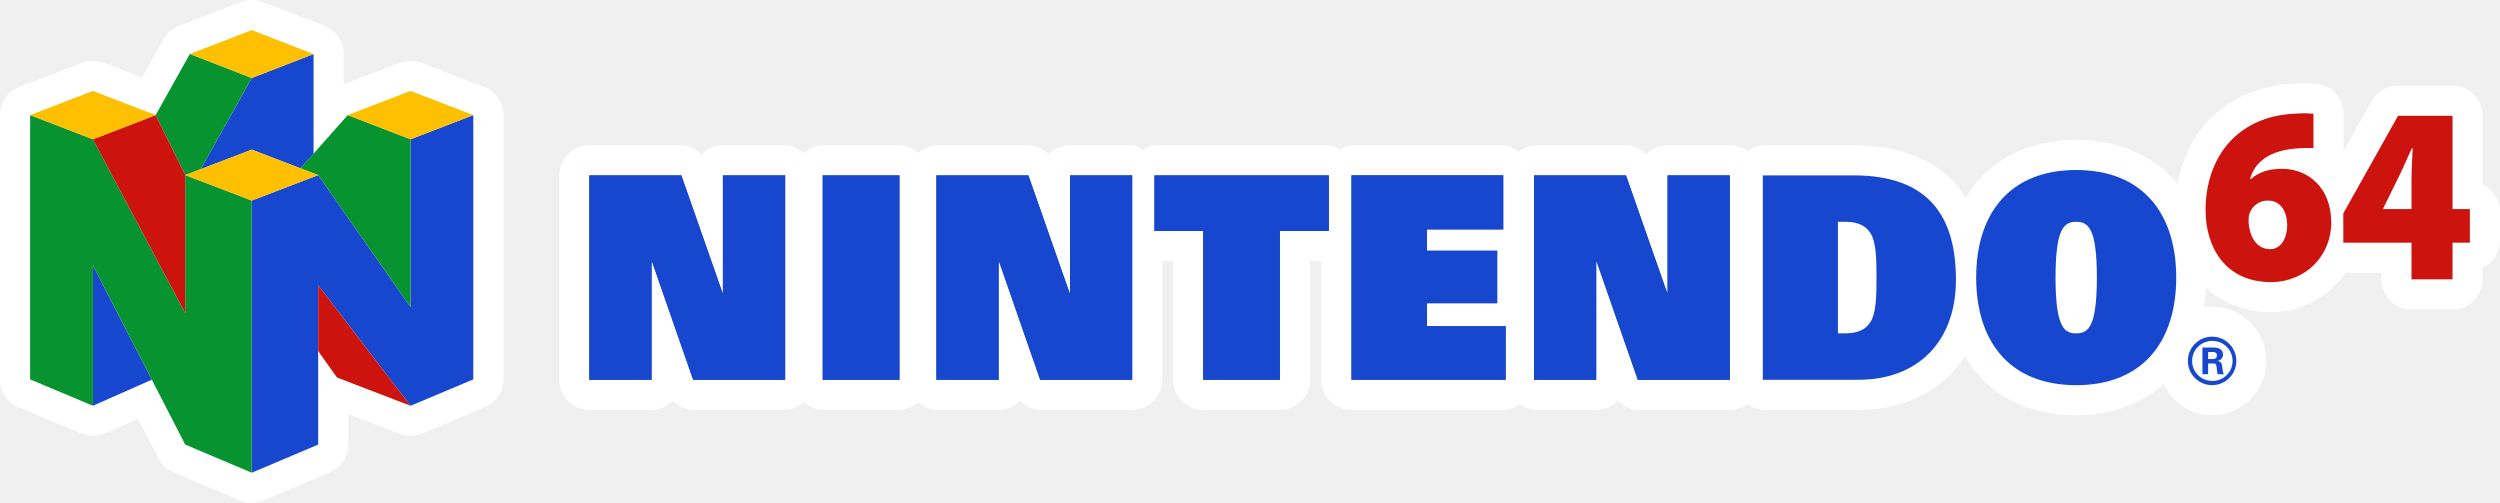
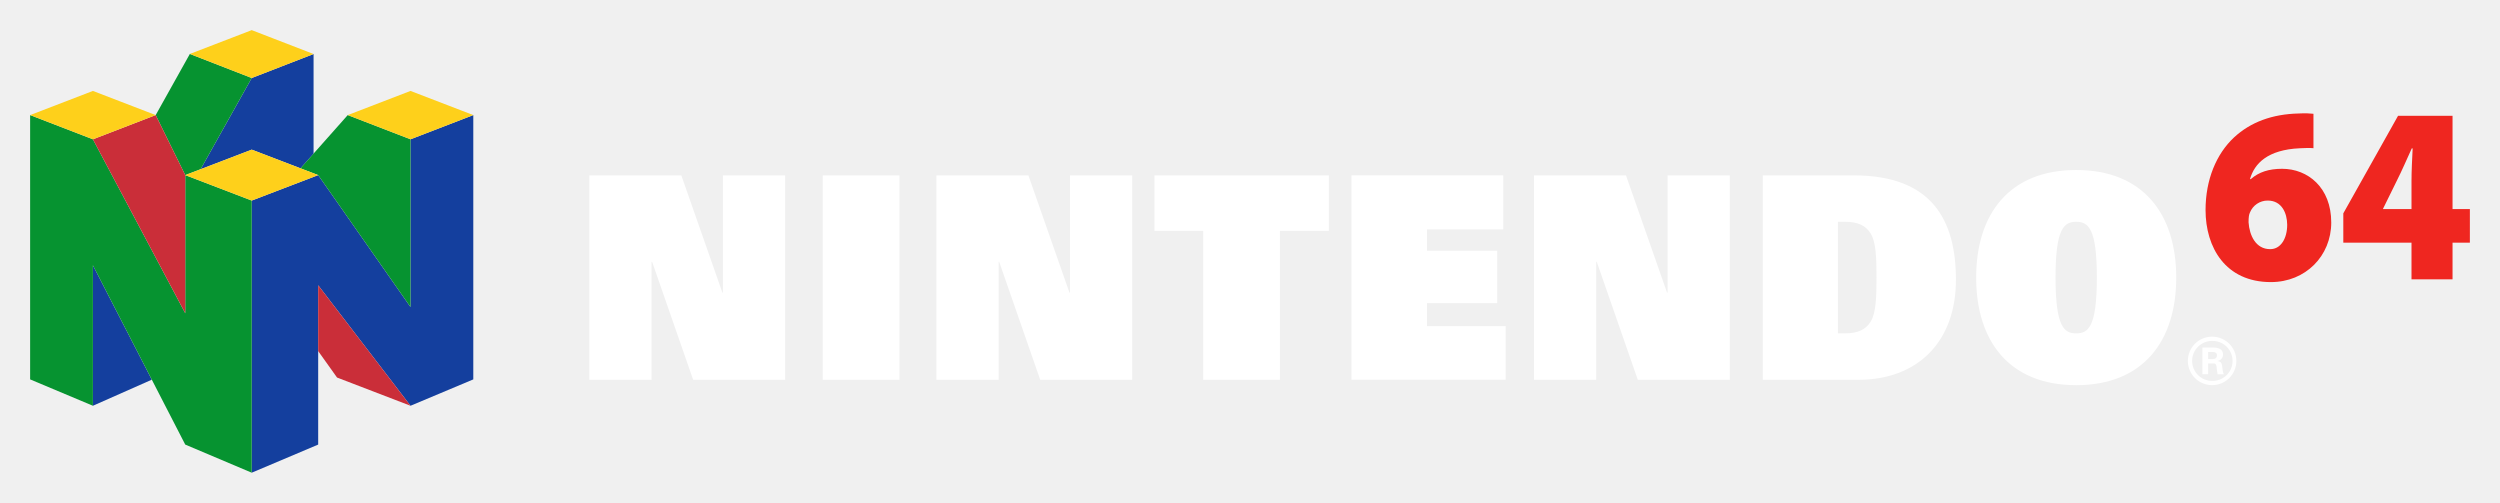
<svg xmlns="http://www.w3.org/2000/svg" width="580.93" height="116.842" xml:space="preserve" version="1.1" id="svg8">
  <defs id="defs8" />
-   <path id="path13" style="baseline-shift:baseline;display:inline;overflow:visible;vector-effect:none;fill:#ffffff;stroke-linecap:round;stroke-linejoin:round;paint-order:stroke fill markers;enable-background:accumulate;stop-color:#000000" d="M 58.494,2.5539764e-6 A 7.001,7.001 0 0 0 55.975,0.467 L 41.602,6.002 A 7.001,7.001 0 0 0 38.006,9.121 L 33.027,18.029 24.104,14.596 a 7.001,7.001 0 0 0 -5.027,0 L 4.486,20.209 A 7.001,7.001 0 0 0 0,26.742 v 61.418 a 7.001,7.001 0 0 0 4.289,6.453 l 14.59,6.127 a 7.001,7.001 0 0 0 5.545,-0.053 l 7.652,-3.389 4.746,9.213 a 7.001,7.001 0 0 0 3.494,3.242 l 15.445,6.535 a 7.001,7.001 0 0 0 5.455,0 l 15.447,-6.535 a 7.001,7.001 0 0 0 4.273,-6.447 v -7.072 l 11.943,4.588 a 7.001,7.001 0 0 0 5.221,-0.082 l 14.59,-6.127 a 7.001,7.001 0 0 0 4.289,-6.453 v -61.418 a 7.001,7.001 0 0 0 -4.486,-6.533 L 97.904,14.596 a 7.001,7.001 0 0 0 -5.027,0 L 79.865,19.602 V 12.553 A 7.001,7.001 0 0 0 75.387,6.023 l -14.375,-5.553 A 7.001,7.001 0 0 0 58.494,2.5539764e-6 Z M 536.533,19.363 c -0.736,-0.026 -1.629,-0.031 -2.617,0.02 -7.407,0.194 -14.354,2.605 -19.566,7.434 a 7.001,7.001 0 0 0 -0.033,0.029 c -4.368,4.097 -7.215,9.703 -8.307,16.014 -0.278,-0.35 -0.565,-0.694 -0.861,-1.031 -5.28,-6 -13.404,-9.322 -22.697,-9.322 -9.295,0 -17.421,3.322 -22.701,9.322 -1.164,1.323 -2.125,2.782 -3.004,4.289 -0.646,-1.036 -1.227,-2.102 -2.043,-3.057 -5.213,-6.095 -13.621,-9.309 -23.949,-9.309 h -21.123 a 7.001,7.001 0 0 0 -3.533,1.365 7.001,7.001 0 0 0 -4.141,-1.365 h -14.459 a 7.001,7.001 0 0 0 -4.982,2.131 7.001,7.001 0 0 0 -4.684,-2.131 h -21.375 a 7.001,7.001 0 0 0 -3.557,1.475 7.001,7.001 0 0 0 -3.59,-1.488 h -35.26 a 7.001,7.001 0 0 0 -2.65,1.098 7.001,7.001 0 0 0 -2.615,-1.084 h -40.523 a 7.001,7.001 0 0 0 -0.908,0.24 7.001,7.001 0 0 0 -0.867,0.359 7.001,7.001 0 0 0 -0.811,0.473 7.001,7.001 0 0 0 -2.586,-1.072 h -14.453 a 7.001,7.001 0 0 0 -4.984,2.133 7.001,7.001 0 0 0 -4.684,-2.133 H 217.596 a 7.001,7.001 0 0 0 -0.939,0.115 7.001,7.001 0 0 0 -2.607,1.08 7.001,7.001 0 0 0 -0.746,0.584 7.001,7.001 0 0 0 -4.293,-1.779 h -17.83 a 7.001,7.001 0 0 0 -0.957,0.113 7.001,7.001 0 0 0 -2.654,1.098 7.001,7.001 0 0 0 -0.756,0.598 7.001,7.001 0 0 0 -4.365,-1.809 h -14.463 a 7.001,7.001 0 0 0 -4.98,2.129 7.001,7.001 0 0 0 -4.682,-2.129 h -21.375 a 7.001,7.001 0 0 0 -7,7 v 47.5 a 7.001,7.001 0 0 0 7,7 h 14.455 a 7.001,7.001 0 0 0 4.984,-2.131 7.001,7.001 0 0 0 3.812,2.031 7.001,7.001 0 0 0 0.871,0.1 h 21.377 a 7.001,7.001 0 0 0 4.365,-1.809 7.001,7.001 0 0 0 0.756,0.598 7.001,7.001 0 0 0 3.611,1.211 h 17.83 a 7.001,7.001 0 0 0 4.293,-1.779 7.001,7.001 0 0 0 0.746,0.584 7.001,7.001 0 0 0 3.547,1.195 h 14.461 a 7.001,7.001 0 0 0 4.979,-2.123 7.001,7.001 0 0 0 3.809,2.025 7.001,7.001 0 0 0 0.871,0.098 h 21.375 a 7.001,7.001 0 0 0 7,-7 V 60.654 h 2.502 v 27.598 a 7.001,7.001 0 0 0 7,7 h 17.824 a 7.001,7.001 0 0 0 7,-7 V 60.654 h 2.635 v 27.582 a 7.001,7.001 0 0 0 7,7 H 349.875 a 7.001,7.001 0 0 0 3.271,-1.355 7.001,7.001 0 0 0 2.424,1.193 7.001,7.001 0 0 0 0.887,0.178 h 14.457 a 7.001,7.001 0 0 0 4.982,-2.129 7.001,7.001 0 0 0 3.811,2.029 7.001,7.001 0 0 0 0.871,0.1 h 21.379 a 7.001,7.001 0 0 0 4.135,-1.352 7.001,7.001 0 0 0 3.539,1.354 h 22.188 c 8.416,0 16.136,-2.843 21.525,-8.33 1.249,-1.272 2.325,-2.694 3.291,-4.195 0.901,1.57 1.91,3.077 3.117,4.449 5.28,6.002 13.405,9.326 22.699,9.326 8.057,0 15.114,-2.628 20.322,-7.205 2.07,4.2 6.322,7.199 11.258,7.199 6.895,0 12.635,-5.74 12.635,-12.635 a 7.001,7.001 0 0 0 0,-0.006 c -0.006,-6.895 -5.748,-12.629 -12.643,-12.627 a 7.001,7.001 0 0 0 -0.002,0 c -0.648,3.45e-4 -1.273,0.099 -1.896,0.197 0.236,-1.486 0.41,-2.996 0.5,-4.531 3.77,3.473 9.123,5.654 15.07,5.654 7.18,0 13.545,-3.665 17.342,-9.164 h 8.328 v 1.523 a 7.001,7.001 0 0 0 7,7 h 9.537 a 7.001,7.001 0 0 0 7,-7 V 62.154 a 7.001,7.001 0 0 0 4.027,-5.768 V 48.578 A 7.001,7.001 0 0 0 576.902,42.811 V 26.904 a 7.001,7.001 0 0 0 -7,-7 h -12.66 a 7.001,7.001 0 0 0 -6.105,3.574 L 544.25,35.752 a 7.001,7.001 0 0 0 0.332,-1.316 v -7.996 a 7.001,7.001 0 0 0 -6.369,-6.971 c -0.364,-0.033 -0.944,-0.079 -1.68,-0.105 z m -22.523,52.855 c -0.025,0.004 -0.048,0.017 -0.074,0.018 -0.026,4.55e-4 -0.049,-0.012 -0.074,-0.016 z m -0.088,23.277 c 0.004,-3.92e-4 0.008,-6.4e-5 0.012,0 0.026,2.24e-4 0.049,0.014 0.074,0.018 l -0.146,-0.002 c 0.021,-0.003 0.039,-0.013 0.06,-0.016 z" />
+   <path id="path13" style="baseline-shift:baseline;display:none;overflow:visible;vector-effect:none;fill:#000080;stroke-linecap:round;stroke-linejoin:round;paint-order:stroke fill markers;enable-background:accumulate;stop-color:#000000" d="M 58.494,2.5539764e-6 A 7.001,7.001 0 0 0 55.975,0.467 L 41.602,6.002 A 7.001,7.001 0 0 0 38.006,9.121 L 33.027,18.029 24.104,14.596 a 7.001,7.001 0 0 0 -5.027,0 L 4.486,20.209 A 7.001,7.001 0 0 0 0,26.742 v 61.418 a 7.001,7.001 0 0 0 4.289,6.453 l 14.59,6.127 a 7.001,7.001 0 0 0 5.545,-0.053 l 7.652,-3.389 4.746,9.213 a 7.001,7.001 0 0 0 3.494,3.242 l 15.445,6.535 a 7.001,7.001 0 0 0 5.455,0 l 15.447,-6.535 a 7.001,7.001 0 0 0 4.273,-6.447 v -7.072 l 11.943,4.588 a 7.001,7.001 0 0 0 5.221,-0.082 l 14.59,-6.127 a 7.001,7.001 0 0 0 4.289,-6.453 v -61.418 a 7.001,7.001 0 0 0 -4.486,-6.533 L 97.904,14.596 a 7.001,7.001 0 0 0 -5.027,0 L 79.865,19.602 V 12.553 A 7.001,7.001 0 0 0 75.387,6.023 l -14.375,-5.553 A 7.001,7.001 0 0 0 58.494,2.5539764e-6 Z M 536.533,19.363 c -0.736,-0.026 -1.629,-0.031 -2.617,0.02 -7.407,0.194 -14.354,2.605 -19.566,7.434 a 7.001,7.001 0 0 0 -0.033,0.029 c -4.368,4.097 -7.215,9.703 -8.307,16.014 -0.278,-0.35 -0.565,-0.694 -0.861,-1.031 -5.28,-6 -13.404,-9.322 -22.697,-9.322 -9.295,0 -17.421,3.322 -22.701,9.322 -1.164,1.323 -2.125,2.782 -3.004,4.289 -0.646,-1.036 -1.227,-2.102 -2.043,-3.057 -5.213,-6.095 -13.621,-9.309 -23.949,-9.309 h -21.123 a 7.001,7.001 0 0 0 -3.533,1.365 7.001,7.001 0 0 0 -4.141,-1.365 h -14.459 a 7.001,7.001 0 0 0 -4.982,2.131 7.001,7.001 0 0 0 -4.684,-2.131 h -21.375 a 7.001,7.001 0 0 0 -3.557,1.475 7.001,7.001 0 0 0 -3.59,-1.488 h -35.26 a 7.001,7.001 0 0 0 -2.65,1.098 7.001,7.001 0 0 0 -2.615,-1.084 h -40.523 a 7.001,7.001 0 0 0 -0.908,0.24 7.001,7.001 0 0 0 -0.867,0.359 7.001,7.001 0 0 0 -0.811,0.473 7.001,7.001 0 0 0 -2.586,-1.072 h -14.453 a 7.001,7.001 0 0 0 -4.984,2.133 7.001,7.001 0 0 0 -4.684,-2.133 H 217.596 a 7.001,7.001 0 0 0 -0.939,0.115 7.001,7.001 0 0 0 -2.607,1.08 7.001,7.001 0 0 0 -0.746,0.584 7.001,7.001 0 0 0 -4.293,-1.779 h -17.83 a 7.001,7.001 0 0 0 -0.957,0.113 7.001,7.001 0 0 0 -2.654,1.098 7.001,7.001 0 0 0 -0.756,0.598 7.001,7.001 0 0 0 -4.365,-1.809 h -14.463 a 7.001,7.001 0 0 0 -4.98,2.129 7.001,7.001 0 0 0 -4.682,-2.129 h -21.375 a 7.001,7.001 0 0 0 -7,7 v 47.5 a 7.001,7.001 0 0 0 7,7 h 14.455 a 7.001,7.001 0 0 0 4.984,-2.131 7.001,7.001 0 0 0 3.812,2.031 7.001,7.001 0 0 0 0.871,0.1 h 21.377 a 7.001,7.001 0 0 0 4.365,-1.809 7.001,7.001 0 0 0 0.756,0.598 7.001,7.001 0 0 0 3.611,1.211 h 17.83 a 7.001,7.001 0 0 0 4.293,-1.779 7.001,7.001 0 0 0 0.746,0.584 7.001,7.001 0 0 0 3.547,1.195 h 14.461 a 7.001,7.001 0 0 0 4.979,-2.123 7.001,7.001 0 0 0 3.809,2.025 7.001,7.001 0 0 0 0.871,0.098 h 21.375 a 7.001,7.001 0 0 0 7,-7 V 60.654 h 2.502 v 27.598 a 7.001,7.001 0 0 0 7,7 h 17.824 a 7.001,7.001 0 0 0 7,-7 V 60.654 h 2.635 v 27.582 a 7.001,7.001 0 0 0 7,7 H 349.875 a 7.001,7.001 0 0 0 3.271,-1.355 7.001,7.001 0 0 0 2.424,1.193 7.001,7.001 0 0 0 0.887,0.178 h 14.457 a 7.001,7.001 0 0 0 4.982,-2.129 7.001,7.001 0 0 0 3.811,2.029 7.001,7.001 0 0 0 0.871,0.1 h 21.379 a 7.001,7.001 0 0 0 4.135,-1.352 7.001,7.001 0 0 0 3.539,1.354 h 22.188 c 8.416,0 16.136,-2.843 21.525,-8.33 1.249,-1.272 2.325,-2.694 3.291,-4.195 0.901,1.57 1.91,3.077 3.117,4.449 5.28,6.002 13.405,9.326 22.699,9.326 8.057,0 15.114,-2.628 20.322,-7.205 2.07,4.2 6.322,7.199 11.258,7.199 6.895,0 12.635,-5.74 12.635,-12.635 a 7.001,7.001 0 0 0 0,-0.006 c -0.006,-6.895 -5.748,-12.629 -12.643,-12.627 a 7.001,7.001 0 0 0 -0.002,0 c -0.648,3.45e-4 -1.273,0.099 -1.896,0.197 0.236,-1.486 0.41,-2.996 0.5,-4.531 3.77,3.473 9.123,5.654 15.07,5.654 7.18,0 13.545,-3.665 17.342,-9.164 h 8.328 v 1.523 a 7.001,7.001 0 0 0 7,7 h 9.537 a 7.001,7.001 0 0 0 7,-7 V 62.154 a 7.001,7.001 0 0 0 4.027,-5.768 V 48.578 A 7.001,7.001 0 0 0 576.902,42.811 V 26.904 a 7.001,7.001 0 0 0 -7,-7 h -12.66 a 7.001,7.001 0 0 0 -6.105,3.574 L 544.25,35.752 a 7.001,7.001 0 0 0 0.332,-1.316 v -7.996 a 7.001,7.001 0 0 0 -6.369,-6.971 c -0.364,-0.033 -0.944,-0.079 -1.68,-0.105 z m -22.523,52.855 c -0.025,0.004 -0.048,0.017 -0.074,0.018 -0.026,4.55e-4 -0.049,-0.012 -0.074,-0.016 z m -0.088,23.277 c 0.004,-3.92e-4 0.008,-6.4e-5 0.012,0 0.026,2.24e-4 0.049,0.014 0.074,0.018 l -0.146,-0.002 c 0.021,-0.003 0.039,-0.013 0.06,-0.016 z" />
  <g id="g8" style="display:inline" transform="translate(7,7.000003)">
-     <path fill="#1747ce" d="m 51.491,11.127 -11.878,21.197 11.878,-4.552 11.338,4.341 3.036,-3.406 V 5.553 Z M 88.391,87.288 66.938,59.29 v 37.017 l -15.447,6.535 V 39.606 L 66.938,33.69 88.391,64.354 V 25.369 l 14.589,-5.627 v 61.419 z m -73.802,0 13.688,-6.061 -13.688,-26.575 z" id="path1" />
-     <path fill="#069330" d="M 29.178,19.742 36.044,33.689 39.613,32.324 51.491,11.127 37.117,5.535 Z M 62.829,32.113 73.807,19.742 88.391,25.369 V 64.354 L 66.938,33.69 Z" id="path2" />
-     <path fill="#069330" d="M 14.589,25.369 0,19.742 v 61.419 l 14.589,6.127 V 54.652 l 21.455,41.655 15.447,6.535 V 39.606 L 36.044,33.689 v 32.103 z" id="path3" />
-     <path fill="#cc130e" d="M 36.044,33.689 V 65.792 L 14.589,25.369 29.178,19.742 Z M 88.391,87.288 66.938,59.29 v 15.296 l 4.383,6.144 z" id="path4" />
-     <path fill="#ffc001" d="M 66.938,33.689 51.491,39.606 36.044,33.689 51.491,27.772 Z m 6.864,-13.947 14.589,-5.613 14.589,5.613 -14.589,5.627 z M 0,19.742 14.589,14.129 29.178,19.742 14.589,25.369 Z M 65.865,5.553 51.491,0 37.117,5.535 51.491,11.127 Z" id="path5" />
+     <path fill="#1747ce" d="m 51.491,11.127 -11.878,21.197 11.878,-4.552 11.338,4.341 3.036,-3.406 V 5.553 Z M 88.391,87.288 66.938,59.29 v 37.017 l -15.447,6.535 V 39.606 L 66.938,33.69 88.391,64.354 V 25.369 l 14.589,-5.627 v 61.419 z m -73.802,0 13.688,-6.061 -13.688,-26.575 z" id="path1" style="display:inline;fill:#143f9e;fill-opacity:1" />
+     <path id="path2" style="display:inline;fill:#069330;fill-opacity:1" d="M 37.117 5.535 L 29.178 19.742 L 36.045 33.689 L 39.613 32.324 L 51.49 11.127 L 37.117 5.535 z M 36.045 33.689 L 36.045 65.793 L 14.59 25.369 L 0 19.742 L 0 81.16 L 14.59 87.287 L 14.59 54.652 L 36.045 96.307 L 51.49 102.842 L 51.49 39.605 L 36.045 33.689 z M 73.807 19.742 L 62.828 32.113 L 66.938 33.689 L 88.391 64.354 L 88.391 25.369 L 73.807 19.742 z " />
+     <path fill="#cc130e" d="M 36.044,33.689 V 65.792 L 14.589,25.369 29.178,19.742 Z M 88.391,87.288 66.938,59.29 v 15.296 l 4.383,6.144 z" id="path4" style="display:inline;fill:#ca2e39;fill-opacity:1" />
+     <path fill="#ffc001" d="M 66.938,33.689 51.491,39.606 36.044,33.689 51.491,27.772 Z m 6.864,-13.947 14.589,-5.613 14.589,5.613 -14.589,5.627 z M 0,19.742 14.589,14.129 29.178,19.742 14.589,25.369 Z M 65.865,5.553 51.491,0 37.117,5.535 51.491,11.127 Z" id="path5" style="display:inline;fill:#fed01b;fill-opacity:1" />
  </g>
-   <path style="baseline-shift:baseline;display:inline;overflow:visible;vector-effect:none;fill:#1747ce;stroke-linecap:round;stroke-linejoin:round;paint-order:stroke fill markers;enable-background:accumulate;stop-color:#000000" d="m 161.07,88.252 h 21.377 v -47.5 h -14.463 v 27.237 h -0.125 l -9.536,-27.237 h -21.375 v 47.5 h 14.455 v -27.418 h 0.13 z m 80.644,0 h 21.375 v -47.5 h -14.453 v 27.237 h -0.131 l -9.537,-27.237 h -21.373 v 47.5 h 14.461 v -27.418 h 0.125 z m 138.864,0 h 21.379 v -47.5 h -14.459 v 27.237 h -0.129 l -9.536,-27.237 h -21.376 v 47.5 h 14.457 v -27.418 h 0.127 z m -189.399,-47.5 h 17.83 v 47.5 h -17.83 z m 88.412,12.903 h -11.33 v -12.903 h 40.524 v 12.903 h -11.369 v 34.597 h -17.825 z m 34.459,-12.916 h 35.26 v 12.564 h -17.713 v 4.967 h 16.309 v 12.178 h -16.309 v 5.329 h 18.278 v 12.459 H 314.05 Z m 95.58,0.013 h 21.123 c 18.016,0 23.75,10.197 23.75,24.275 0,14.343 -8.848,23.226 -22.684,23.226 H 409.63 Z m 17.453,36.707 h 1.738 c 2.867,0 4.789,-0.879 5.912,-2.787 1.184,-1.975 1.316,-5.572 1.316,-10.172 0,-4.604 -0.135,-8.194 -1.316,-10.172 -1.123,-1.91 -3.045,-2.789 -5.912,-2.789 h -1.738 z m 55.368,-37.953 c 15.521,0 23.244,10.193 23.244,24.995 0,14.806 -7.725,25.002 -23.244,25.002 -15.523,0 -23.246,-10.196 -23.246,-25.002 0,-14.802 7.72,-24.995 23.246,-24.995 z m 0,37.959 c 2.738,0 4.801,-1.346 4.801,-12.965 0,-11.357 -1.939,-12.961 -4.801,-12.961 -2.865,0 -4.801,1.604 -4.801,12.961 0,11.62 2.058,12.965 4.801,12.965 z m 31.574,0.765 a 5.632,5.632 0 0 0 -5.629,5.634 5.635,5.635 0 1 0 11.27,0 5.639,5.639 0 0 0 -5.641,-5.634 z m 0,10.284 a 4.64,4.64 0 0 1 -4.637,-4.649 4.638,4.638 0 0 1 4.637,-4.646 4.649,4.649 0 1 1 0,9.295 z" id="path20" />
-   <path style="baseline-shift:baseline;display:inline;overflow:visible;vector-effect:none;fill:#1747ce;stroke-linecap:round;stroke-linejoin:round;paint-order:stroke fill markers;enable-background:accumulate;stop-color:#000000" d="m 513.109,86.961 h -1.328 v -6.199 h 2.635 c 1.068,0.019 2.154,0.357 2.154,1.615 0,0.803 -0.52,1.342 -1.287,1.504 v 0.014 c 1.021,0.119 1.021,0.74 1.135,1.603 0.059,0.392 0.105,1.123 0.359,1.465 h -1.469 a 17.57,17.57 0 0 1 -0.232,-1.662 c -0.035,-0.344 -0.117,-0.817 -0.559,-0.836 h -1.408 z m 0,-3.527 h 1.119 c 0.582,-0.008 0.928,-0.305 0.928,-0.85 0,-0.547 -0.346,-0.781 -0.928,-0.789 h -1.119 z m -352.039,4.818 h 21.377 v -47.5 h -14.463 v 27.237 h -0.125 l -9.536,-27.237 h -21.375 v 47.5 h 14.455 v -27.418 h 0.13 z m 80.644,0 h 21.375 v -47.5 h -14.453 v 27.237 h -0.131 l -9.537,-27.237 h -21.373 v 47.5 h 14.461 v -27.418 h 0.125 z m 138.864,0 h 21.379 v -47.5 h -14.459 v 27.237 h -0.129 l -9.536,-27.237 h -21.376 v 47.5 h 14.457 v -27.418 h 0.127 z m -189.399,-47.5 h 17.83 v 47.5 h -17.83 z m 88.412,12.903 h -11.33 v -12.903 h 40.524 v 12.903 h -11.369 v 34.597 h -17.825 z m 34.459,-12.916 h 35.26 v 12.564 h -17.713 v 4.967 h 16.309 v 12.178 h -16.309 v 5.329 h 18.278 v 12.459 H 314.05 Z" id="path18" />
-   <path style="baseline-shift:baseline;display:inline;overflow:visible;vector-effect:none;fill:#cc130e;stroke-linecap:round;stroke-linejoin:round;paint-order:stroke fill markers;enable-background:accumulate;stop-color:#000000" d="m 537.583,34.436 c -0.949,-0.083 -1.871,-0.044 -3.158,0.014 -7.521,0.348 -10.563,3.553 -11.594,7.174 h 0.182 c 1.873,-1.637 4.188,-2.401 7.289,-2.401 5.965,0 11.414,4.338 11.414,12.476 0,7.787 -5.986,13.852 -14.02,13.852 -10.584,0 -15.188,-8.083 -15.188,-16.75 0,-7.041 2.498,-13.004 6.598,-16.85 3.902,-3.615 8.934,-5.441 15.092,-5.582 1.631,-0.094 2.6,0 3.385,0.071 z m -10.021,23.456 c 2.439,0 3.918,-2.491 3.918,-5.673 -0.02,-2.686 -1.25,-5.613 -4.52,-5.613 a 4.427,4.427 0 0 0 -4.143,2.795 c -0.229,0.469 -0.314,1.137 -0.314,2.27 0.209,3.035 1.672,6.222 4.998,6.222 z m 32.803,7.019 v -8.524 h -15.846 v -6.811 l 12.723,-22.671 h 12.66 v 21.673 h 4.027 v 7.809 h -4.027 v 8.524 z m 0,-16.333 v -6.531 c 0,-2.414 0.145,-4.922 0.268,-7.565 h -0.207 c -1.178,2.565 -2.203,5.007 -3.543,7.657 l -3.113,6.326 -0.033,0.115 z" id="path16" />
+   <path id="path23" style="baseline-shift:baseline;display:inline;overflow:visible;vector-effect:none;fill:#ffffff;stroke-linecap:round;stroke-linejoin:round;paint-order:stroke fill markers;enable-background:accumulate;stop-color:#000000;fill-opacity:1" d="M 482.451 39.506 C 466.925 39.506 459.205 49.7 459.205 64.502 C 459.205 79.308 466.928 89.504 482.451 89.504 C 497.97 89.504 505.695 79.308 505.695 64.502 C 505.695 49.7 497.972 39.506 482.451 39.506 z M 314.051 40.738 L 314.051 88.236 L 349.875 88.236 L 349.875 75.777 L 331.598 75.777 L 331.598 70.447 L 347.906 70.447 L 347.906 58.27 L 331.598 58.27 L 331.598 53.303 L 349.311 53.303 L 349.311 40.738 L 314.051 40.738 z M 136.947 40.752 L 136.947 88.252 L 151.402 88.252 L 151.402 60.834 L 151.533 60.834 L 161.07 88.252 L 182.447 88.252 L 182.447 40.752 L 167.984 40.752 L 167.984 67.988 L 167.859 67.988 L 158.322 40.752 L 136.947 40.752 z M 191.18 40.752 L 191.18 88.252 L 209.01 88.252 L 209.01 40.752 L 191.18 40.752 z M 217.596 40.752 L 217.596 88.252 L 232.057 88.252 L 232.057 60.834 L 232.182 60.834 L 241.715 88.252 L 263.09 88.252 L 263.09 40.752 L 248.637 40.752 L 248.637 67.988 L 248.506 67.988 L 238.969 40.752 L 217.596 40.752 z M 268.262 40.752 L 268.262 53.654 L 279.592 53.654 L 279.592 88.252 L 297.416 88.252 L 297.416 53.654 L 308.785 53.654 L 308.785 40.752 L 268.262 40.752 z M 356.457 40.752 L 356.457 88.252 L 370.914 88.252 L 370.914 60.834 L 371.041 60.834 L 380.578 88.252 L 401.957 88.252 L 401.957 40.752 L 387.498 40.752 L 387.498 67.988 L 387.369 67.988 L 377.832 40.752 L 356.457 40.752 z M 409.631 40.752 L 409.631 88.254 L 431.818 88.254 C 445.654 88.254 454.504 79.37 454.504 65.027 C 454.504 50.949 448.77 40.752 430.754 40.752 L 409.631 40.752 z M 427.082 51.539 L 428.82 51.539 C 431.687 51.539 433.609 52.418 434.732 54.328 C 435.913 56.306 436.049 59.896 436.049 64.5 C 436.049 69.1 435.916 72.697 434.732 74.672 C 433.609 76.58 431.687 77.459 428.82 77.459 L 427.082 77.459 L 427.082 51.539 z M 482.451 51.539 C 485.313 51.539 487.252 53.143 487.252 64.5 C 487.252 76.119 485.189 77.465 482.451 77.465 C 479.708 77.465 477.65 76.12 477.65 64.5 C 477.65 53.143 479.586 51.539 482.451 51.539 z M 514.025 78.23 A 5.632 5.632 0 0 0 508.396 83.863 A 5.635 5.635 0 1 0 519.666 83.863 A 5.639 5.639 0 0 0 514.025 78.23 z M 514.025 79.219 A 4.649 4.649 0 1 1 514.025 88.514 A 4.64 4.64 0 0 1 509.389 83.865 A 4.638 4.638 0 0 1 514.025 79.219 z M 511.781 80.762 L 511.781 86.961 L 513.109 86.961 L 513.109 84.465 L 514.518 84.465 C 514.96 84.484 515.041 84.957 515.076 85.301 A 17.57 17.57 0 0 0 515.309 86.963 L 516.777 86.963 C 516.523 86.621 516.477 85.89 516.418 85.498 C 516.304 84.635 516.304 84.014 515.283 83.895 L 515.283 83.881 C 516.05 83.719 516.57 83.18 516.57 82.377 C 516.57 81.119 515.484 80.781 514.416 80.762 L 511.781 80.762 z M 513.109 81.795 L 514.229 81.795 C 514.811 81.803 515.156 82.037 515.156 82.584 C 515.156 83.129 514.811 83.426 514.229 83.434 L 513.109 83.434 L 513.109 81.795 z " />
+   <path style="baseline-shift:baseline;display:inline;overflow:visible;vector-effect:none;fill:#ef2620;stroke-linecap:round;stroke-linejoin:round;paint-order:stroke fill markers;enable-background:accumulate;stop-color:#000000;fill-opacity:1" d="m 537.583,34.436 c -0.949,-0.083 -1.871,-0.044 -3.158,0.014 -7.521,0.348 -10.563,3.553 -11.594,7.174 h 0.182 c 1.873,-1.637 4.188,-2.401 7.289,-2.401 5.965,0 11.414,4.338 11.414,12.476 0,7.787 -5.986,13.852 -14.02,13.852 -10.584,0 -15.188,-8.083 -15.188,-16.75 0,-7.041 2.498,-13.004 6.598,-16.85 3.902,-3.615 8.934,-5.441 15.092,-5.582 1.631,-0.094 2.6,0 3.385,0.071 z m -10.021,23.456 c 2.439,0 3.918,-2.491 3.918,-5.673 -0.02,-2.686 -1.25,-5.613 -4.52,-5.613 a 4.427,4.427 0 0 0 -4.143,2.795 c -0.229,0.469 -0.314,1.137 -0.314,2.27 0.209,3.035 1.672,6.222 4.998,6.222 z m 32.803,7.019 v -8.524 h -15.846 v -6.811 l 12.723,-22.671 h 12.66 v 21.673 h 4.027 v 7.809 h -4.027 v 8.524 z m 0,-16.333 v -6.531 c 0,-2.414 0.145,-4.922 0.268,-7.565 h -0.207 c -1.178,2.565 -2.203,5.007 -3.543,7.657 l -3.113,6.326 -0.033,0.115 z" id="path16" />
</svg>
